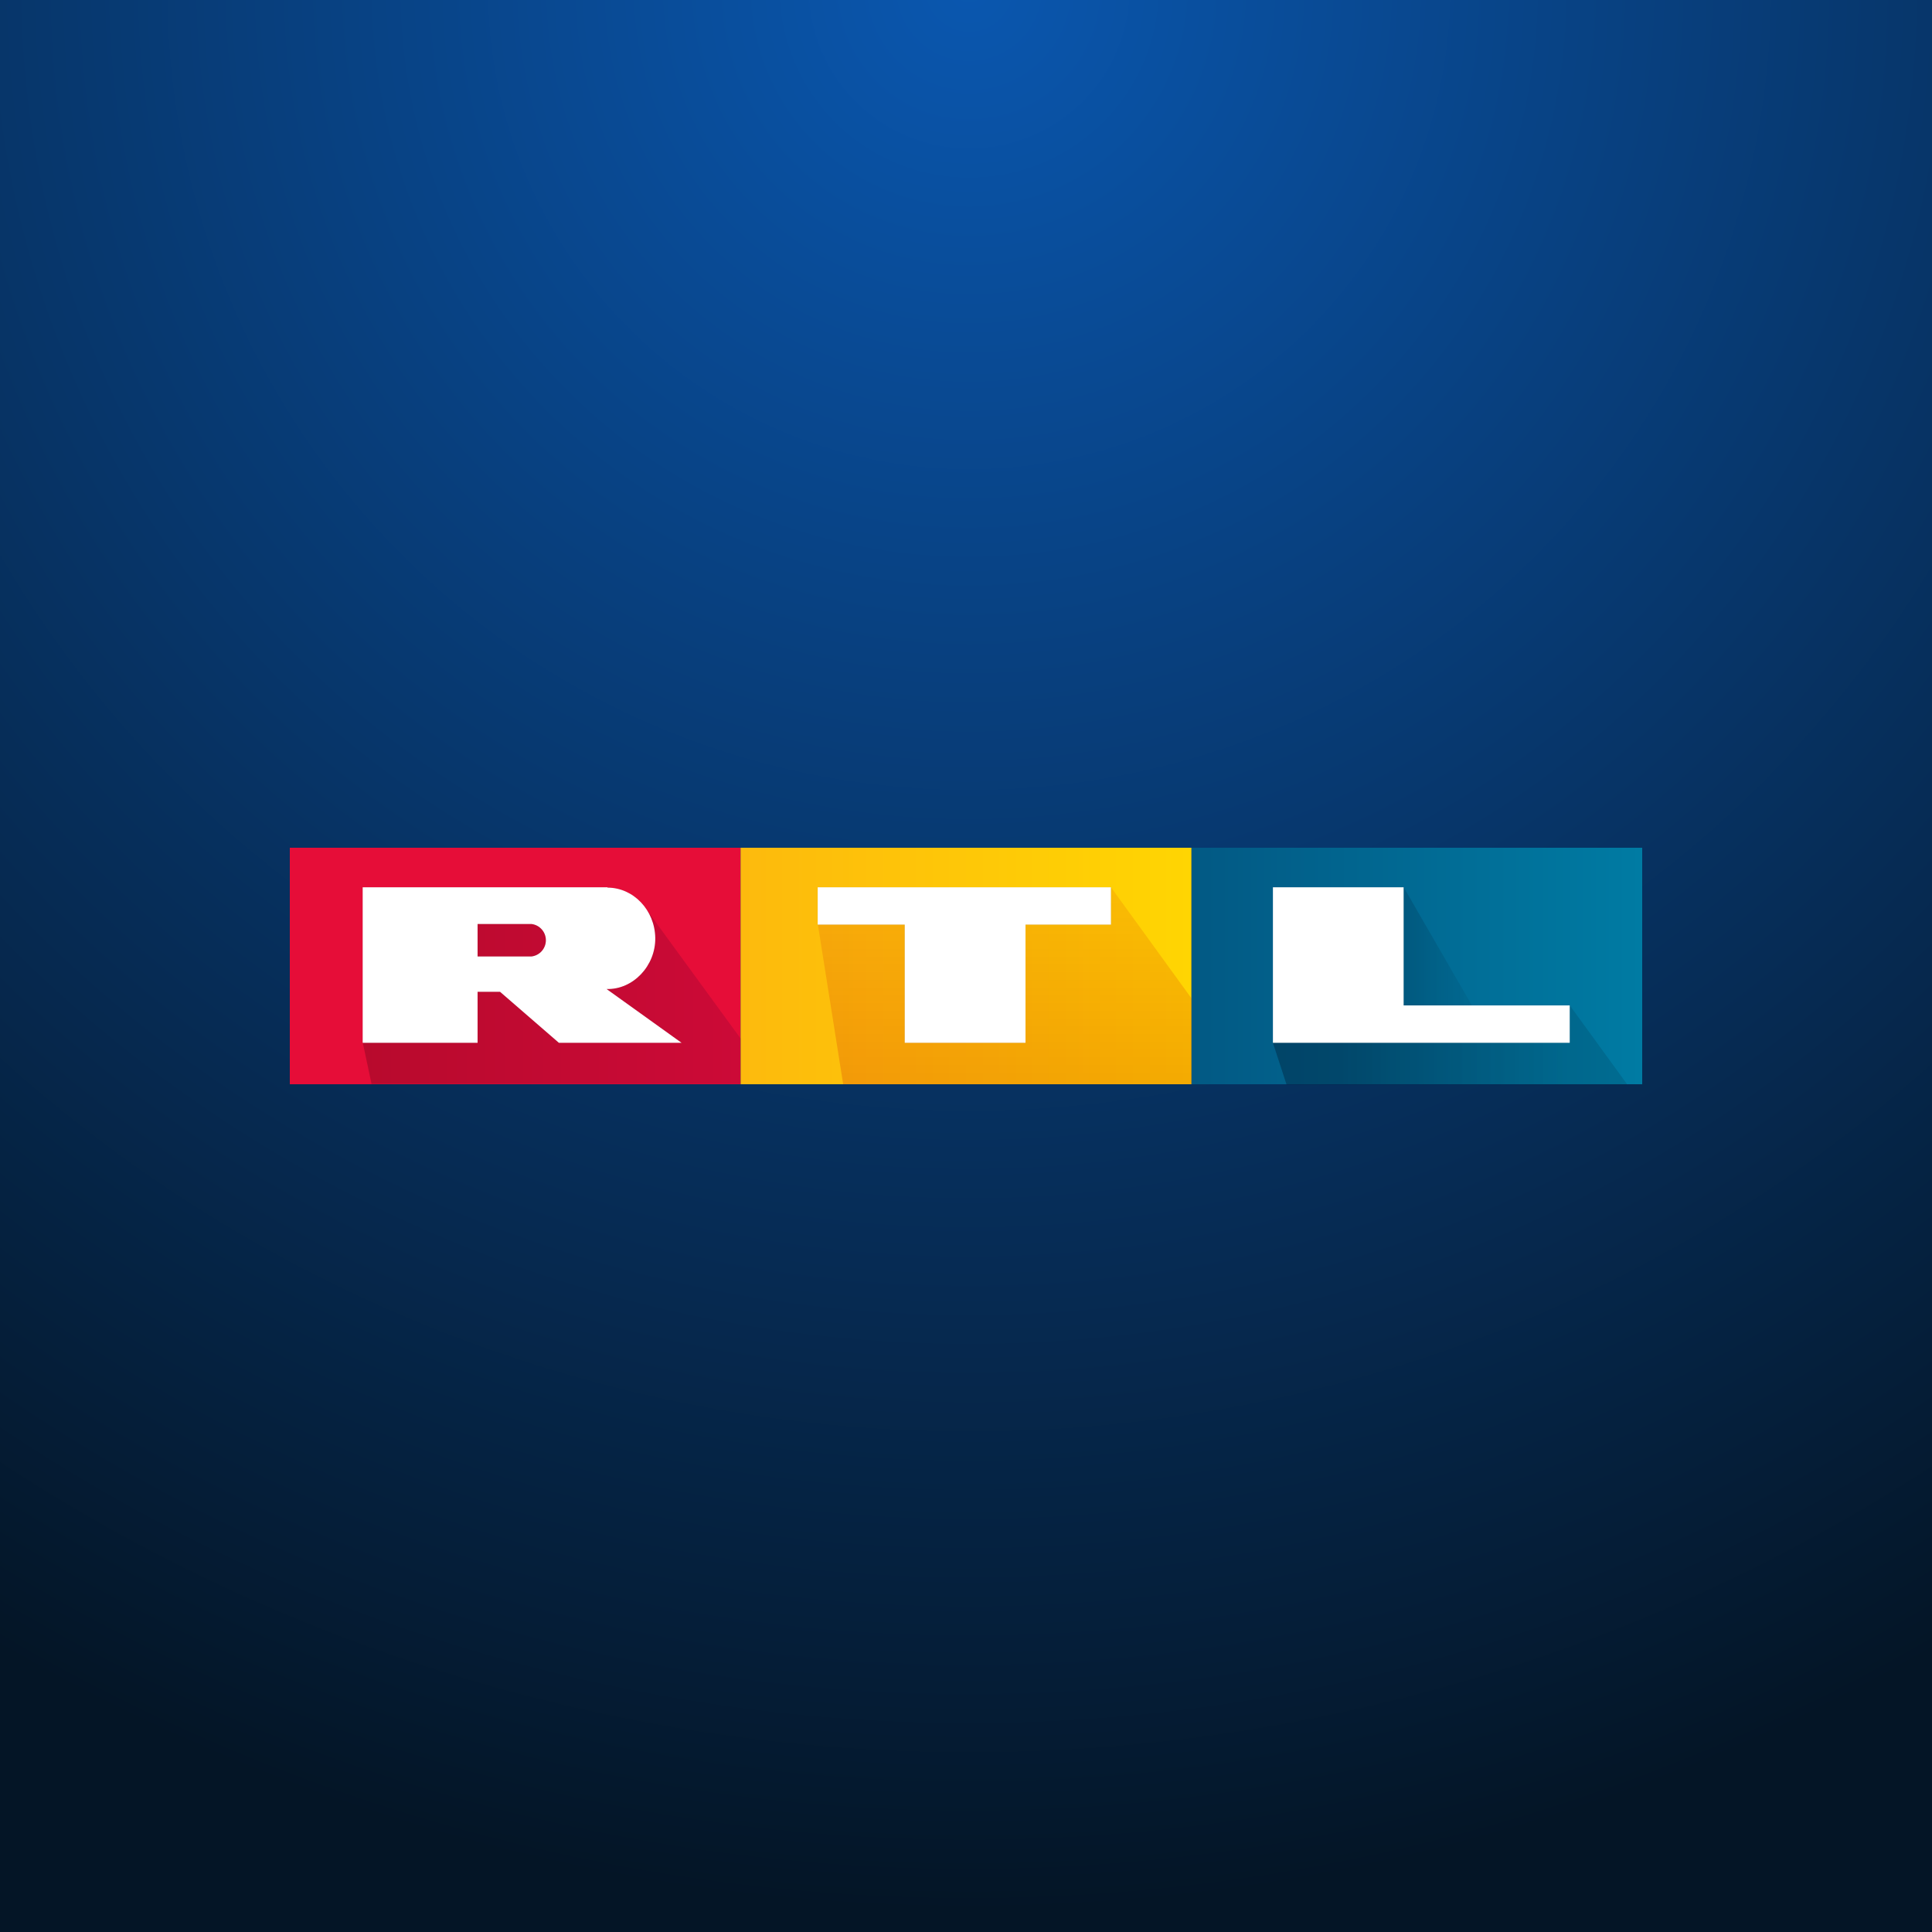
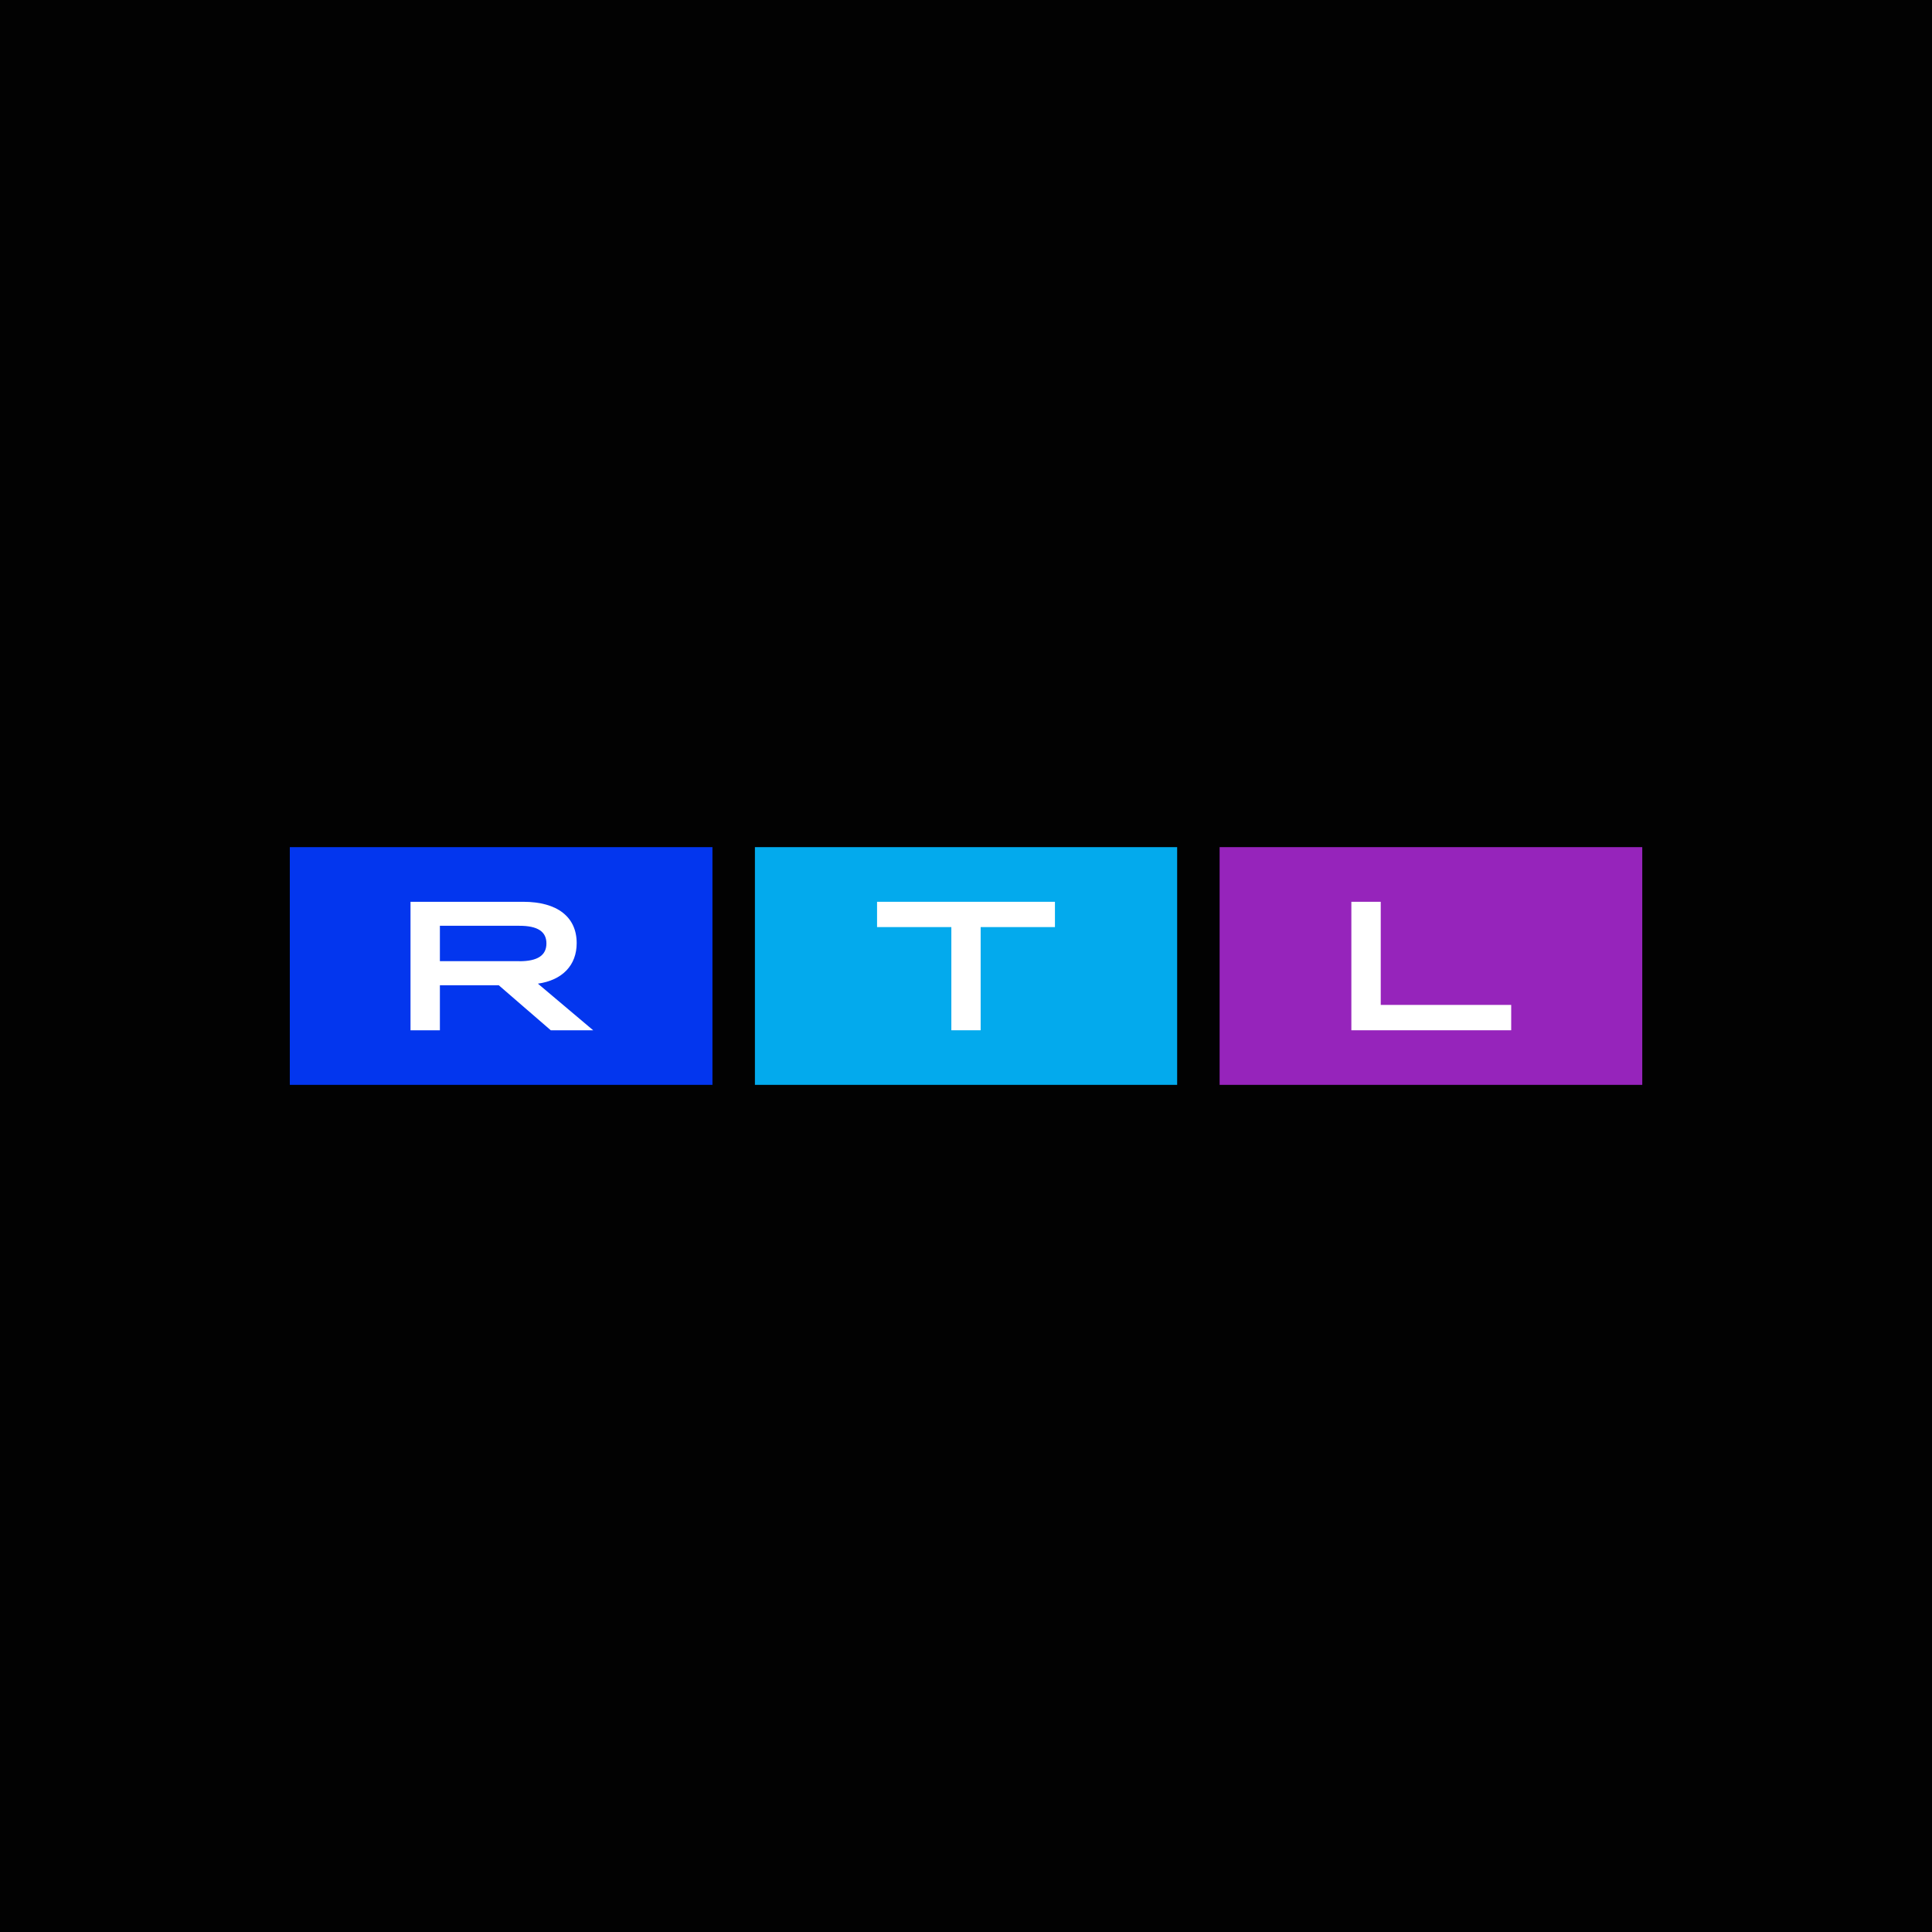
<svg xmlns="http://www.w3.org/2000/svg" viewBox="0 0 283.46 283.46">
  <defs>
-     <style>.cls-1{fill:url(#radial-gradient);}.cls-2{fill:url(#linear-gradient);}.cls-3{fill:url(#linear-gradient-2);}.cls-4{fill:#e60d38;}.cls-5{fill:url(#linear-gradient-3);}.cls-6{fill:url(#linear-gradient-4);}.cls-7{fill:url(#linear-gradient-5);}.cls-8{fill:url(#linear-gradient-6);}.cls-9{fill-opacity:0.2;}.cls-10{fill:#fff;}</style>
-     <radialGradient id="radial-gradient" cx="623.04" cy="596.63" r="0.57" gradientTransform="matrix(500, 0, 0, -500, -311377.14, 298312.54)" gradientUnits="userSpaceOnUse">
-       <stop offset="0" stop-color="#0a57af" />
-       <stop offset="1" stop-color="#041526" />
-     </radialGradient>
-     <linearGradient id="linear-gradient" x1="-274.4" y1="1470.61" x2="-142.11" y2="1470.61" gradientTransform="matrix(0.5, 0, 0, -0.5, 312, 877.04)" gradientUnits="userSpaceOnUse">
-       <stop offset="0" stop-color="#025984" />
-       <stop offset="1" stop-color="#007ba3" />
-     </linearGradient>
-     <linearGradient id="linear-gradient-2" x1="205.94" y1="1094.94" x2="223.12" y2="1094.94" gradientTransform="matrix(1, 0, 0, -1, 0, 1235.04)" gradientUnits="userSpaceOnUse">
-       <stop offset="0" stop-color="#001932" stop-opacity="0.2" />
-       <stop offset="1" stop-color="#00324b" stop-opacity="0" />
-     </linearGradient>
-     <linearGradient id="linear-gradient-3" x1="-406.68" y1="1470.61" x2="-274.39" y2="1470.61" gradientTransform="matrix(0.5, 0, 0, -0.5, 312, 877.04)" gradientUnits="userSpaceOnUse">
-       <stop offset="0" stop-color="#fdba0d" />
-       <stop offset="1" stop-color="#ffd502" />
-     </linearGradient>
-     <linearGradient id="linear-gradient-4" x1="-231.31" y1="1464.81" x2="-163.38" y2="1464.81" gradientTransform="matrix(0.5, 0, 0, -0.5, 312, 877.04)" gradientUnits="userSpaceOnUse">
-       <stop offset="0" stop-color="#001932" stop-opacity="0.39" />
-       <stop offset="1" stop-color="#00324b" stop-opacity="0.2" />
-     </linearGradient>
-     <linearGradient id="linear-gradient-5" x1="-329.22" y1="1435.91" x2="-329.22" y2="1493.71" gradientTransform="matrix(0.5, 0, 0, -0.5, 312, 877.04)" gradientUnits="userSpaceOnUse">
-       <stop offset="0" stop-color="#c80000" stop-opacity="0.2" />
-       <stop offset="1" stop-color="#c80000" stop-opacity="0.1" />
-     </linearGradient>
-     <linearGradient id="linear-gradient-6" x1="-517.58" y1="1461.66" x2="-406.68" y2="1461.66" gradientTransform="matrix(0.5, 0, 0, -0.5, 312, 877.04)" gradientUnits="userSpaceOnUse">
-       <stop offset="0" stop-opacity="0.2" />
-       <stop offset="1" stop-color="#640032" stop-opacity="0.2" />
-     </linearGradient>
+     <style>.p{fill:#0336ee;}.q{fill:#03aaed;}.r{fill:#020202;}.s{fill:#9624bb;}.t{fill:#fff;fill-rule:evenodd;}</style>
  </defs>
-   <g id="Layer_2" data-name="Layer 2">
-     <g id="RTL_Group" data-name="RTL Group">
-       <g id="rtl">
-         <rect id="blue" class="cls-1" width="283.46" height="283.46" />
-         <g id="logo">
-           <rect class="cls-2" x="174.8" y="124.38" width="66.14" height="34.7" />
-           <path class="cls-3" d="M217.39,150l-19.94-1.6,8.49-18.24Z" />
-           <rect class="cls-4" x="42.52" y="124.38" width="66.14" height="34.7" />
-           <rect class="cls-5" x="108.66" y="124.38" width="66.14" height="34.7" />
-           <path class="cls-6" d="M205.94,130.18,186.76,153l2,6.13h50l-8.44-11.62L217.39,150l-19.94-1.6Z" />
-           <path class="cls-7" d="M163,130.18l-43,5.48,3.71,23.42H174.8V146.46Z" />
-           <path class="cls-8" d="M94.77,133.33l-31.86.57-9.7,19,1.3,6.13h54.15v-6.66Z" />
-           <path class="cls-9" d="M89.13,130.18H53.21V153H70.07v-7.48h3.3L82,153h18l-11-7.89c3.9.1,7.2-3.42,7.14-7.5s-3.2-7.37-7-7.38Zm30.84,0v5.48h12.77V153h17.72V135.66H163v-5.48Zm66.79,0V153h43.55v-5.49H205.94V130.18ZM70.07,135.57H78a2.4,2.4,0,0,1,0,4.76H70.07v-4.77Z" />
-           <path class="cls-10" d="M89.13,130.18H53.21V153H70.07v-7.48h3.3L82,153h18l-11-7.89c3.9.1,7.2-3.42,7.14-7.5s-3.2-7.37-7-7.38Zm30.84,0v5.48h12.77V153h17.72V135.66H163v-5.48Zm66.79,0V153h43.55v-5.49H205.94V130.18ZM70.07,135.57H78a2.4,2.4,0,0,1,0,4.76H70.07v-4.77Z" />
+   <g id="a" />
+   <g id="b">
+     <g id="c">
+       <g id="d">
+         <rect class="r" width="283.46" height="283.46" />
+         <g id="e">
+           <g id="f">
+             <g id="g">
+               <rect id="h" class="p" x="42.52" y="124.29" width="62.01" height="34.88" />
+               <path id="i" class="t" d="M76.21,141.03c2.66,0,3.96-.86,3.96-2.61s-1.3-2.59-3.96-2.59h-11.67v5.19h11.67Zm-15.98-8.72h16.54c5.04,0,7.84,2.26,7.84,6.06,0,3.26-2.1,5.44-5.69,5.95l8.11,6.84h-6.22l-7.63-6.6h-8.64v6.6h-4.31v-18.85Z" />
+             </g>
+             <g id="j">
+               <rect id="k" class="s" x="178.94" y="124.29" width="62.01" height="34.88" />
+               <polygon id="l" class="t" points="198.27 132.31 202.58 132.31 202.58 147.44 221.72 147.44 221.72 151.16 198.27 151.16 198.27 132.31" />
+             </g>
+             <g id="m">
+               <rect id="n" class="q" x="110.76" y="124.29" width="61.95" height="34.88" />
+               <polygon id="o" class="t" points="139.58 136.02 128.68 136.02 128.68 132.31 154.78 132.31 154.78 136.02 143.88 136.02 143.88 151.16 139.58 151.16 139.58 136.02" />
+             </g>
+           </g>
        </g>
      </g>
    </g>
  </g>
</svg>
